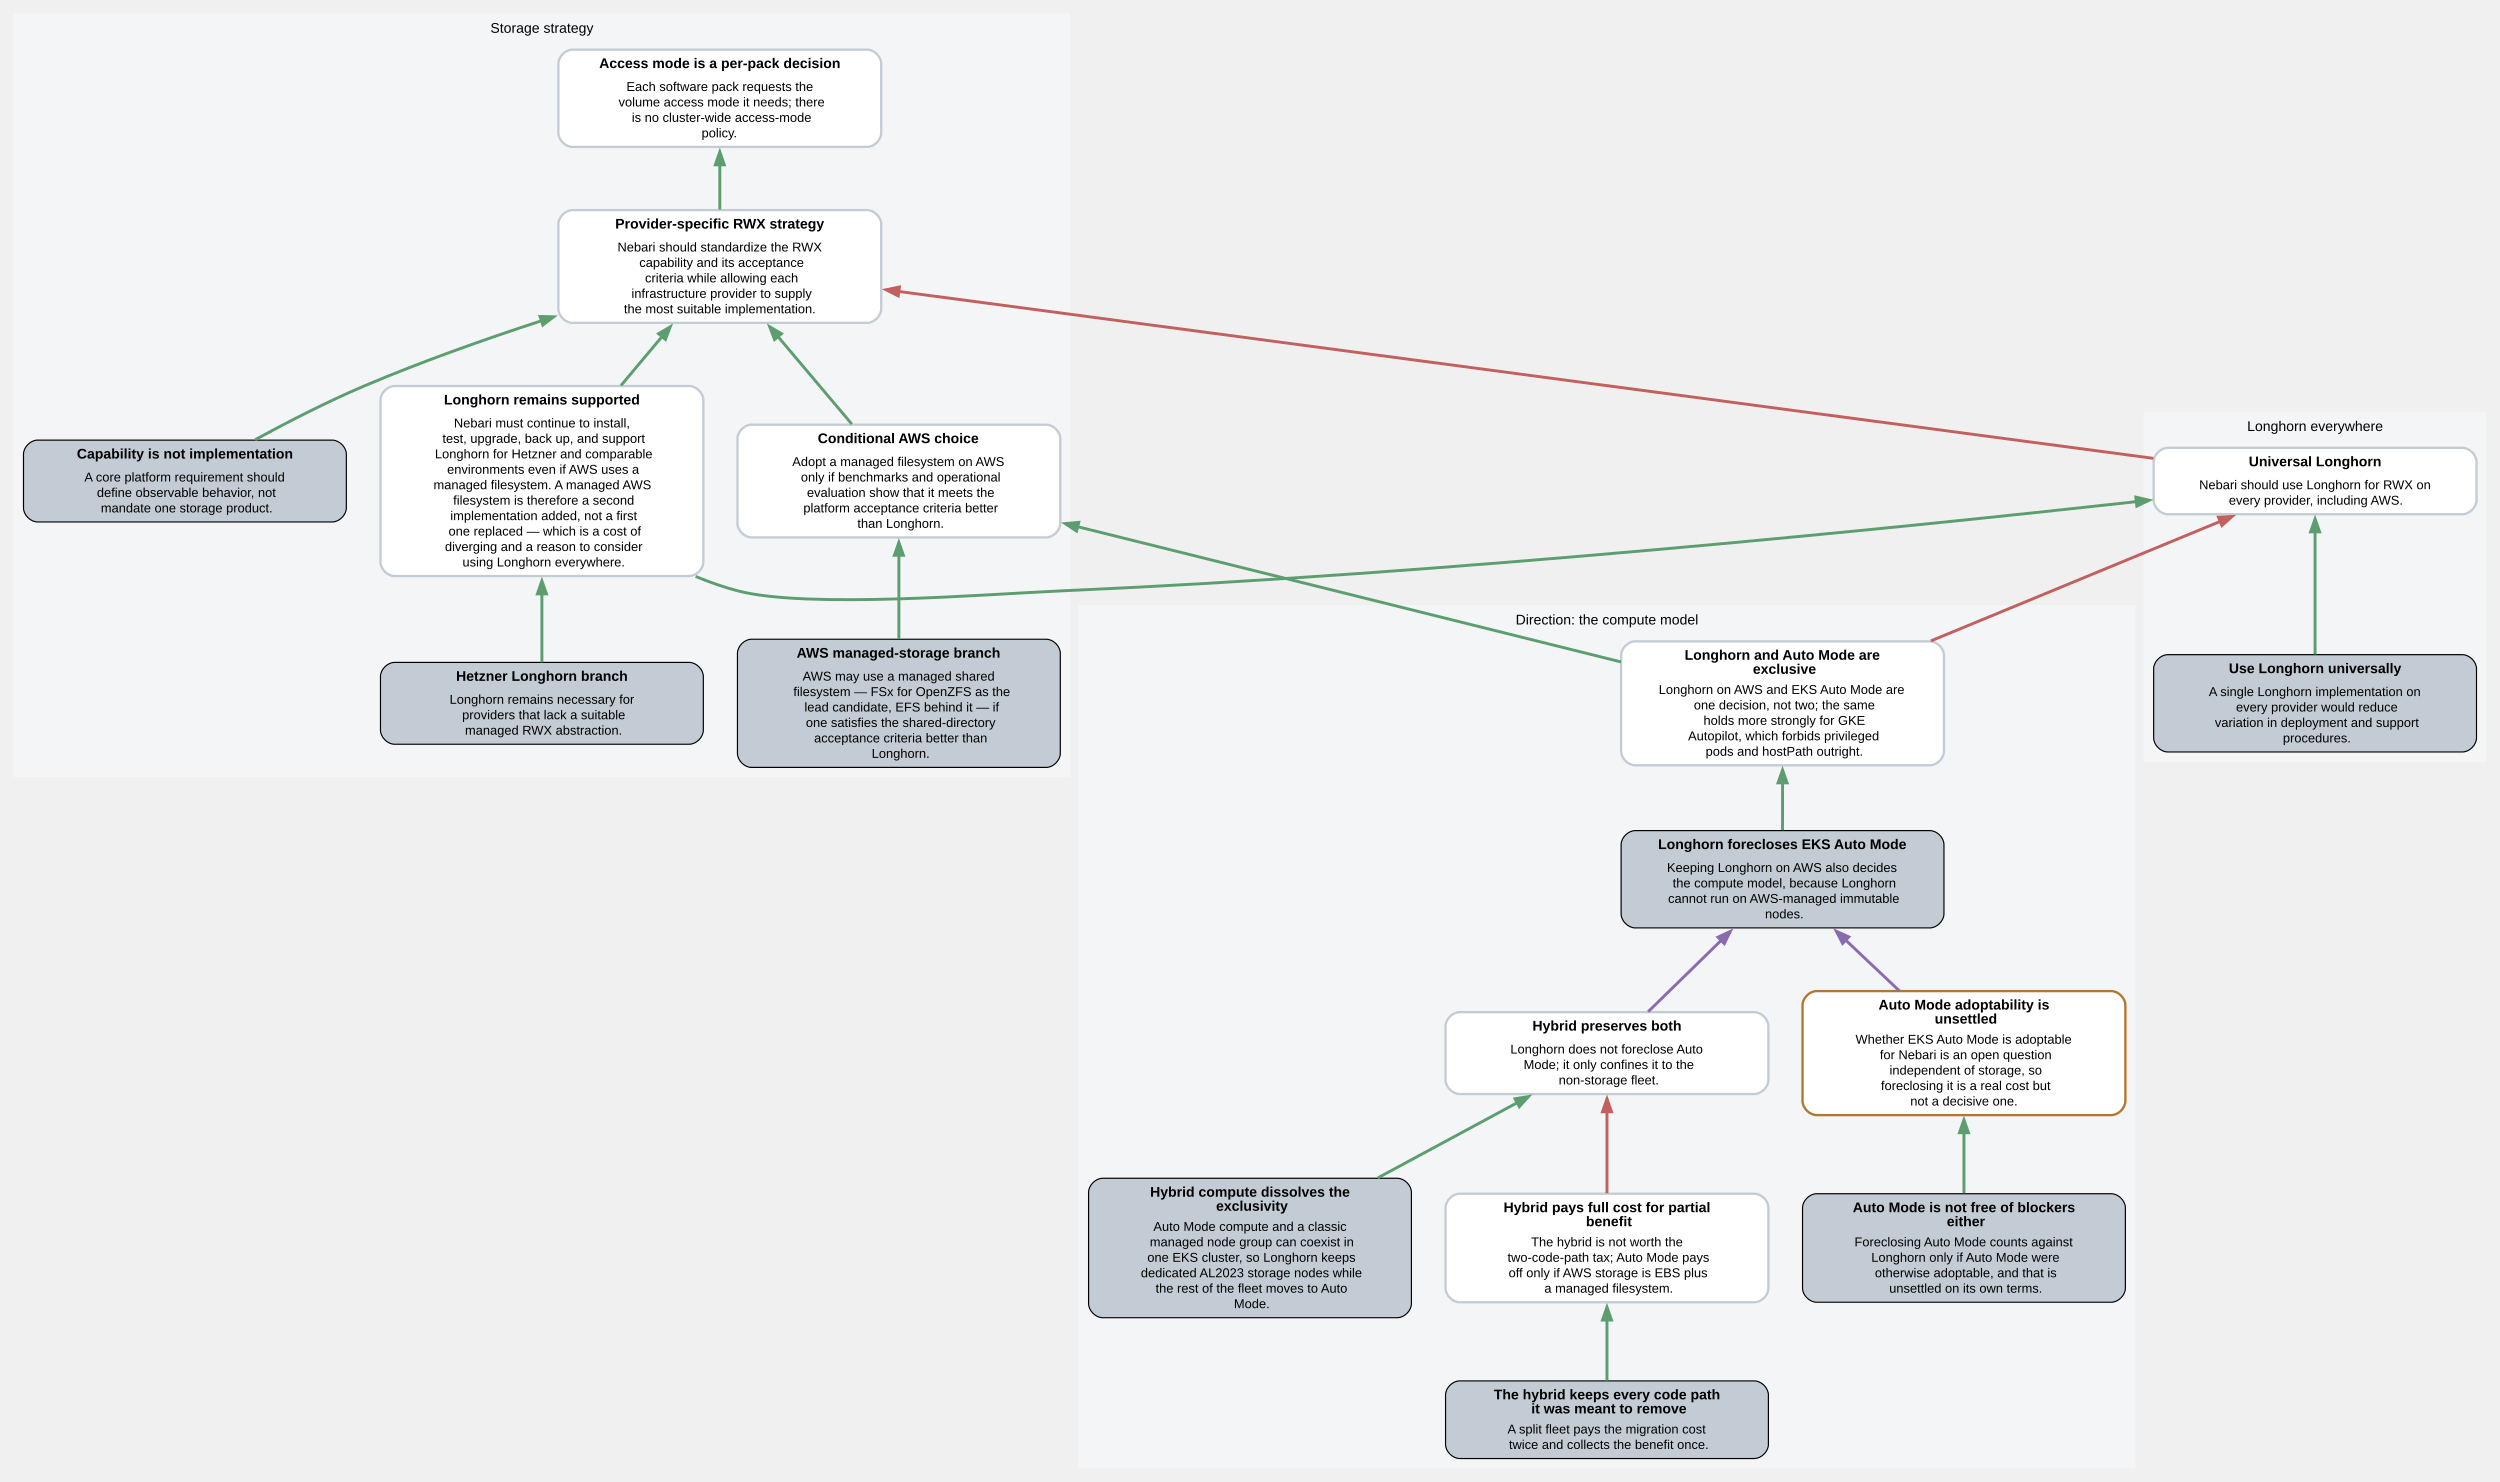
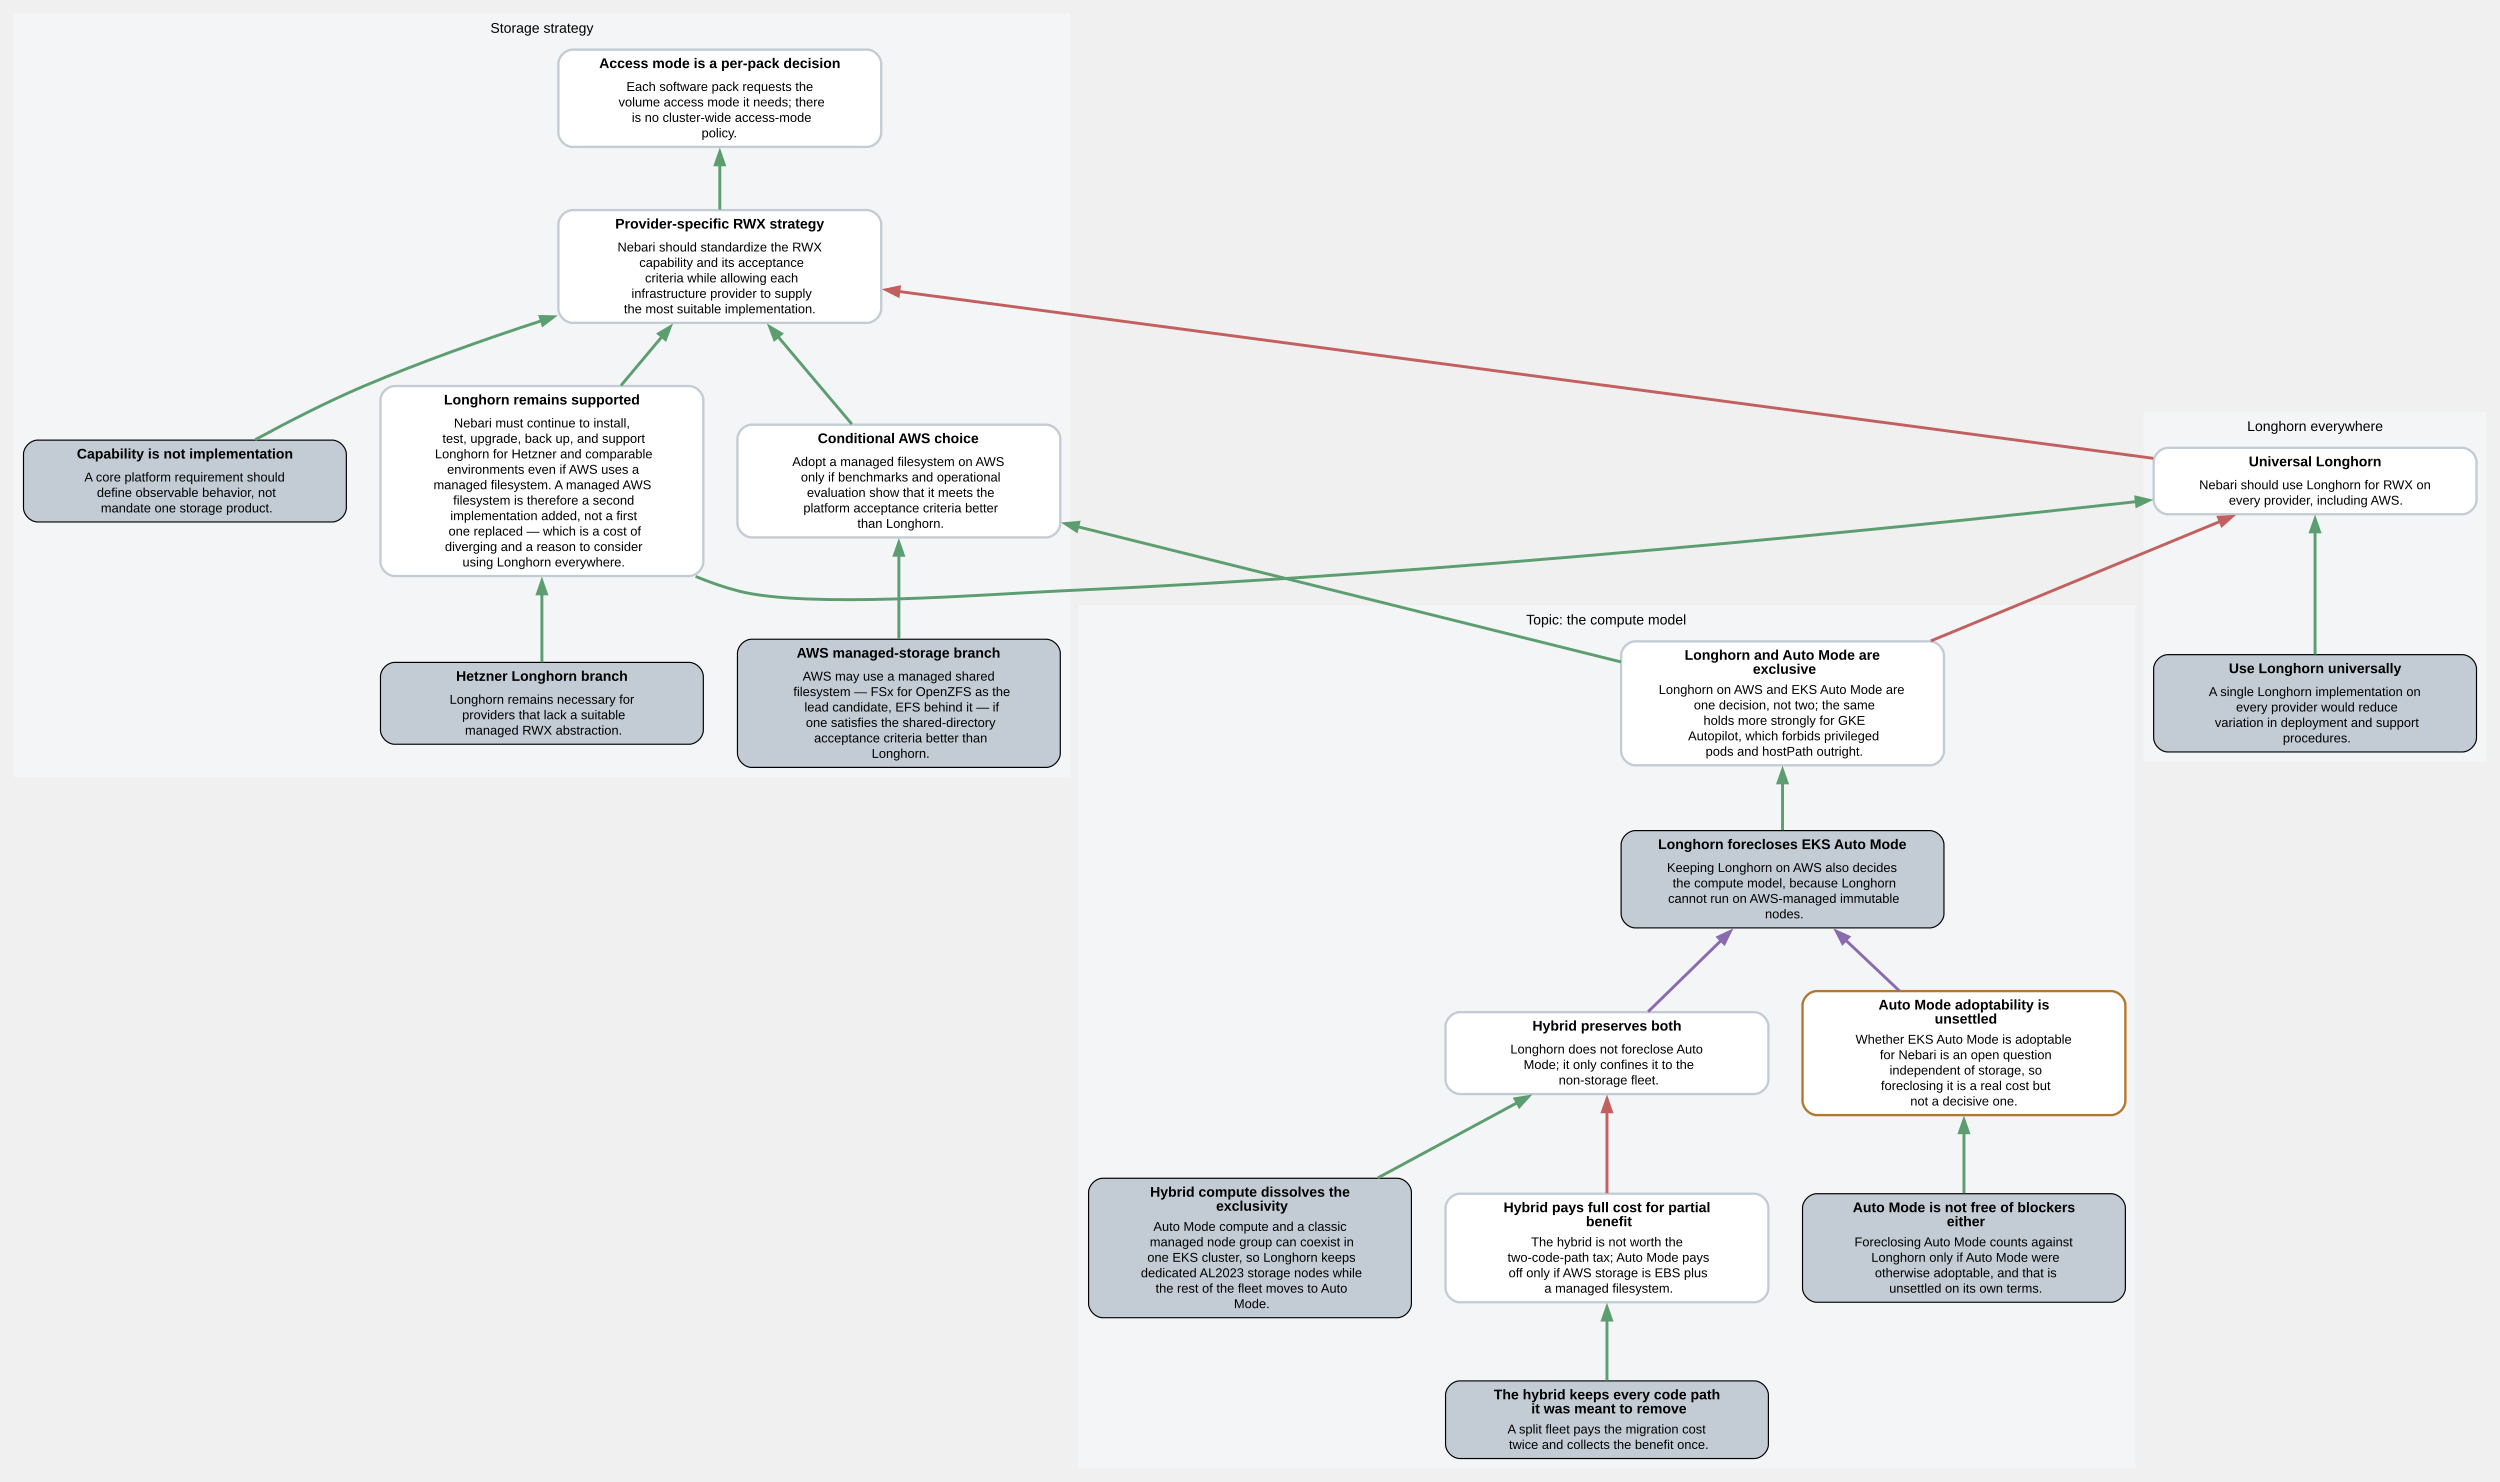
<svg xmlns="http://www.w3.org/2000/svg" xmlns:xlink="http://www.w3.org/1999/xlink" width="2136pt" height="1266pt" viewBox="0.00 0.00 2136.00 1266.00">
  <g id="graph0" class="graph" transform="scale(1 1) rotate(0) translate(4 1262.16)">
    <g id="clust1" class="cluster">
      <polygon fill="#f4f5f6" stroke="#f4f5f6" points="8,-598.48 8,-1250.16 910,-1250.16 910,-598.48 8,-598.48" />
      <text xml:space="preserve" text-anchor="start" x="414.98" y="-1234.16" font-family="arial" font-size="12.00" fill="#000000">Storage strategy</text>
    </g>
    <g id="clust2" class="cluster">
      <polygon fill="#f4f5f6" stroke="#f4f5f6" points="1828,-611.68 1828,-909.92 2120,-909.92 2120,-611.68 1828,-611.68" />
      <text xml:space="preserve" text-anchor="start" x="1915.96" y="-893.92" font-family="arial" font-size="12.00" fill="#000000">Longhorn everywhere</text>
    </g>
    <g id="clust3" class="cluster">
      <polygon fill="#f4f5f6" stroke="#f4f5f6" points="918,-8 918,-744.6 1820,-744.6 1820,-8 918,-8" />
-       <text xml:space="preserve" text-anchor="start" x="1290.96" y="-728.6" font-family="arial" font-size="12.00" fill="#000000">Direction: the compute model</text>
+       <text xml:space="preserve" text-anchor="start" x="1299.96" y="-728.6" font-family="arial" font-size="12.00" fill="#000000">Topic: the compute model</text>
    </g>
    <g id="node1" class="node">
      <g id="a_node1">
        <a xlink:title="Each software pack requests the volume access mode it needs; there is no cluster-wide access-mode policy. ">
          <path fill="white" stroke="#c3ccd4" stroke-width="2" d="M736.92,-1219.76C736.92,-1219.76 485.08,-1219.76 485.08,-1219.76 479.08,-1219.76 473.08,-1213.76 473.08,-1207.76 473.08,-1207.76 473.08,-1148.64 473.08,-1148.64 473.08,-1142.64 479.08,-1136.64 485.08,-1136.64 485.08,-1136.64 736.92,-1136.64 736.92,-1136.64 742.92,-1136.64 748.92,-1142.64 748.92,-1148.64 748.92,-1148.64 748.92,-1207.76 748.92,-1207.76 748.92,-1213.76 742.92,-1219.76 736.92,-1219.76" />
          <text xml:space="preserve" text-anchor="start" x="507.95" y="-1204" font-family="arial" font-weight="bold" font-size="12.00" fill="#000000">Access mode is a per-pack decision</text>
          <text xml:space="preserve" text-anchor="start" x="531.21" y="-1184.4" font-family="arial" font-size="11.00" fill="#000000">Each software pack requests the</text>
          <text xml:space="preserve" text-anchor="start" x="521.43" y="-1171.2" font-family="arial" font-size="11.00" fill="#000000"> volume access mode it needs; there</text>
          <text xml:space="preserve" text-anchor="start" x="532.75" y="-1158" font-family="arial" font-size="11.00" fill="#000000"> is no cluster-wide access-mode</text>
          <text xml:space="preserve" text-anchor="start" x="592.35" y="-1144.8" font-family="arial" font-size="11.00" fill="#000000"> policy. </text>
        </a>
      </g>
    </g>
    <g id="node2" class="node">
      <g id="a_node2">
        <a xlink:title="Nebari should standardize the RWX capability and its acceptance criteria while allowing each infrastructure provider to supply the most suitable implementation. ">
          <path fill="white" stroke="#c3ccd4" stroke-width="2" d="M736.92,-1082.64C736.92,-1082.64 485.08,-1082.64 485.08,-1082.64 479.08,-1082.64 473.08,-1076.64 473.08,-1070.64 473.08,-1070.64 473.08,-998.32 473.08,-998.32 473.08,-992.32 479.08,-986.32 485.08,-986.32 485.08,-986.32 736.92,-986.32 736.92,-986.32 742.92,-986.32 748.92,-992.32 748.92,-998.32 748.92,-998.32 748.92,-1070.64 748.92,-1070.64 748.92,-1076.64 742.92,-1082.64 736.92,-1082.64" />
          <text xml:space="preserve" text-anchor="start" x="521.64" y="-1066.88" font-family="arial" font-weight="bold" font-size="12.00" fill="#000000">Provider-specific RWX strategy</text>
          <text xml:space="preserve" text-anchor="start" x="523.57" y="-1047.28" font-family="arial" font-size="11.00" fill="#000000">Nebari should standardize the RWX</text>
          <text xml:space="preserve" text-anchor="start" x="539.15" y="-1034.08" font-family="arial" font-size="11.00" fill="#000000"> capability and its acceptance</text>
          <text xml:space="preserve" text-anchor="start" x="544.05" y="-1020.88" font-family="arial" font-size="11.00" fill="#000000"> criteria while allowing each</text>
          <text xml:space="preserve" text-anchor="start" x="532.44" y="-1007.68" font-family="arial" font-size="11.00" fill="#000000"> infrastructure provider to supply</text>
          <text xml:space="preserve" text-anchor="start" x="526.01" y="-994.48" font-family="arial" font-size="11.00" fill="#000000"> the most suitable implementation. </text>
        </a>
      </g>
    </g>
    <g id="edge1" class="edge">
      <g id="a_edge1">
        <a xlink:title="support">
          <path fill="none" stroke="#5c9e6f" stroke-width="2.5" d="M611,-1083.06C611,-1095.43 611,-1108.87 611,-1121.61" />
          <polygon fill="#5c9e6f" stroke="#5c9e6f" stroke-width="2.5" points="607.15,-1121.36 611,-1132.36 614.85,-1121.36 607.15,-1121.36" />
        </a>
      </g>
    </g>
    <g id="node3" class="node">
      <g id="a_node3">
        <a xlink:title="Adopt a managed filesystem on AWS only if benchmarks and operational evaluation show that it meets the platform acceptance criteria better than Longhorn.">
          <path fill="white" stroke="#c3ccd4" stroke-width="2" d="M889.92,-899.32C889.92,-899.32 638.08,-899.32 638.08,-899.32 632.08,-899.32 626.08,-893.32 626.08,-887.32 626.08,-887.32 626.08,-815 626.08,-815 626.08,-809 632.08,-803 638.08,-803 638.08,-803 889.92,-803 889.92,-803 895.92,-803 901.92,-809 901.92,-815 901.92,-815 901.92,-887.32 901.92,-887.32 901.92,-893.32 895.92,-899.32 889.92,-899.32" />
          <text xml:space="preserve" text-anchor="start" x="694.67" y="-883.56" font-family="arial" font-weight="bold" font-size="12.00" fill="#000000">Conditional AWS choice</text>
          <text xml:space="preserve" text-anchor="start" x="672.9" y="-863.96" font-family="arial" font-size="11.00" fill="#000000">Adopt a managed filesystem on AWS</text>
          <text xml:space="preserve" text-anchor="start" x="677.17" y="-850.76" font-family="arial" font-size="11.00" fill="#000000"> only if benchmarks and operational</text>
          <text xml:space="preserve" text-anchor="start" x="682.37" y="-837.56" font-family="arial" font-size="11.00" fill="#000000"> evaluation show that it meets the</text>
          <text xml:space="preserve" text-anchor="start" x="679.32" y="-824.36" font-family="arial" font-size="11.00" fill="#000000"> platform acceptance criteria better</text>
          <text xml:space="preserve" text-anchor="start" x="725.47" y="-811.16" font-family="arial" font-size="11.00" fill="#000000"> than Longhorn.</text>
        </a>
      </g>
    </g>
    <g id="edge2" class="edge">
      <g id="a_edge2">
        <a xlink:title="support">
          <path fill="none" stroke="#5c9e6f" stroke-width="2.5" d="M723.8,-899.8C704.46,-922.72 681.1,-950.41 660.66,-974.63" />
          <polygon fill="#5c9e6f" stroke="#5c9e6f" stroke-width="2.5" points="657.79,-972.06 653.64,-982.95 663.67,-977.03 657.79,-972.06" />
        </a>
      </g>
    </g>
    <g id="node4" class="node">
      <g id="a_node4">
        <a xlink:title="Nebari must continue to install, test, upgrade, back up, and support Longhorn for Hetzner and comparable environments even if AWS uses a managed filesystem. A managed AWS filesystem is therefore a second implementation added, not a first one replaced — which is a cost of diverging and a reason to consider using Longhorn everywhere.">
          <path fill="white" stroke="#c3ccd4" stroke-width="2" d="M584.92,-932.32C584.92,-932.32 333.08,-932.32 333.08,-932.32 327.08,-932.32 321.08,-926.32 321.08,-920.32 321.08,-920.32 321.08,-782 321.08,-782 321.08,-776 327.08,-770 333.08,-770 333.08,-770 584.92,-770 584.92,-770 590.92,-770 596.92,-776 596.92,-782 596.92,-782 596.92,-920.32 596.92,-920.32 596.92,-926.32 590.92,-932.32 584.92,-932.32" />
          <text xml:space="preserve" text-anchor="start" x="375.33" y="-916.56" font-family="arial" font-weight="bold" font-size="12.00" fill="#000000">Longhorn remains supported</text>
          <text xml:space="preserve" text-anchor="start" x="383.8" y="-896.96" font-family="arial" font-size="11.00" fill="#000000">Nebari must continue to install,</text>
          <text xml:space="preserve" text-anchor="start" x="370.94" y="-883.76" font-family="arial" font-size="11.00" fill="#000000"> test, upgrade, back up, and support</text>
          <text xml:space="preserve" text-anchor="start" x="364.53" y="-870.56" font-family="arial" font-size="11.00" fill="#000000"> Longhorn for Hetzner and comparable</text>
          <text xml:space="preserve" text-anchor="start" x="374.93" y="-857.36" font-family="arial" font-size="11.00" fill="#000000"> environments even if AWS uses a</text>
          <text xml:space="preserve" text-anchor="start" x="363.32" y="-844.16" font-family="arial" font-size="11.00" fill="#000000"> managed filesystem. A managed AWS</text>
          <text xml:space="preserve" text-anchor="start" x="380.13" y="-830.96" font-family="arial" font-size="11.00" fill="#000000"> filesystem is therefore a second</text>
          <text xml:space="preserve" text-anchor="start" x="377.68" y="-817.76" font-family="arial" font-size="11.00" fill="#000000"> implementation added, not a first</text>
          <text xml:space="preserve" text-anchor="start" x="376.15" y="-804.56" font-family="arial" font-size="11.00" fill="#000000"> one replaced — which is a cost of</text>
          <text xml:space="preserve" text-anchor="start" x="373.08" y="-791.36" font-family="arial" font-size="11.00" fill="#000000"> diverging and a reason to consider</text>
          <text xml:space="preserve" text-anchor="start" x="388.07" y="-778.16" font-family="arial" font-size="11.00" fill="#000000"> using Longhorn everywhere.</text>
        </a>
      </g>
    </g>
    <g id="edge3" class="edge">
      <g id="a_edge3">
        <a xlink:title="support">
          <path fill="none" stroke="#5c9e6f" stroke-width="2.5" d="M526.55,-932.75C538.45,-946.93 550.62,-961.45 561.89,-974.89" />
          <polygon fill="#5c9e6f" stroke="#5c9e6f" stroke-width="2.5" points="558.67,-977.04 568.68,-983 564.57,-972.1 558.67,-977.04" />
        </a>
      </g>
    </g>
    <g id="node8" class="node">
      <g id="a_node8">
        <a xlink:title="Nebari should use Longhorn for RWX on every provider, including AWS.">
          <path fill="white" stroke="#c3ccd4" stroke-width="2" d="M2099.92,-879.52C2099.92,-879.52 1848.08,-879.52 1848.08,-879.52 1842.08,-879.52 1836.08,-873.52 1836.08,-867.52 1836.08,-867.52 1836.08,-834.8 1836.08,-834.8 1836.08,-828.8 1842.08,-822.8 1848.08,-822.8 1848.08,-822.8 2099.92,-822.8 2099.92,-822.8 2105.92,-822.8 2111.92,-828.8 2111.92,-834.8 2111.92,-834.8 2111.92,-867.52 2111.92,-867.52 2111.92,-873.52 2105.92,-879.52 2099.92,-879.52" />
          <text xml:space="preserve" text-anchor="start" x="1917.33" y="-863.76" font-family="arial" font-weight="bold" font-size="12.00" fill="#000000">Universal Longhorn</text>
          <text xml:space="preserve" text-anchor="start" x="1874.94" y="-844.16" font-family="arial" font-size="11.00" fill="#000000">Nebari should use Longhorn for RWX on</text>
          <text xml:space="preserve" text-anchor="start" x="1897.27" y="-830.96" font-family="arial" font-size="11.00" fill="#000000"> every provider, including AWS.</text>
        </a>
      </g>
    </g>
    <g id="edge5" class="edge">
      <g id="a_edge5">
        <a xlink:title="support">
          <path fill="none" stroke="#5c9e6f" stroke-width="2.5" d="M590.34,-769.65C602.26,-764.7 614.41,-760.46 626.5,-757.3 685.84,-741.81 841.23,-754.62 902.5,-757.3 1230.66,-771.65 1613.74,-810.59 1821.34,-833.56" />
          <polygon fill="#5c9e6f" stroke="#5c9e6f" stroke-width="2.5" points="1820.86,-837.38 1832.21,-834.77 1821.71,-829.73 1820.86,-837.38" />
        </a>
      </g>
    </g>
    <g id="node5" class="node">
      <g id="a_node5">
        <a xlink:title="A core platform requirement should define observable behavior, not mandate one storage product.">
          <path fill="#c3ccd4" stroke="black" d="M279.92,-886.12C279.92,-886.12 28.08,-886.12 28.08,-886.12 22.08,-886.12 16.08,-880.12 16.08,-874.12 16.08,-874.12 16.08,-828.2 16.08,-828.2 16.08,-822.2 22.08,-816.2 28.08,-816.2 28.08,-816.2 279.92,-816.2 279.92,-816.2 285.92,-816.2 291.92,-822.2 291.92,-828.2 291.92,-828.2 291.92,-874.12 291.92,-874.12 291.92,-880.12 285.92,-886.12 279.92,-886.12" />
          <text xml:space="preserve" text-anchor="start" x="61.66" y="-870.36" font-family="arial" font-weight="bold" font-size="12.00" fill="#000000">Capability is not implementation</text>
          <text xml:space="preserve" text-anchor="start" x="68.1" y="-850.76" font-family="arial" font-size="11.00" fill="#000000">A core platform requirement should</text>
          <text xml:space="preserve" text-anchor="start" x="75.72" y="-837.56" font-family="arial" font-size="11.00" fill="#000000"> define observable behavior, not</text>
          <text xml:space="preserve" text-anchor="start" x="79.09" y="-824.36" font-family="arial" font-size="11.00" fill="#000000"> mandate one storage product.</text>
        </a>
      </g>
    </g>
    <g id="edge11" class="edge">
      <g id="a_edge11">
        <a xlink:title="support">
          <path fill="none" stroke="#5c9e6f" stroke-width="2.5" d="M213.96,-886.45C241.76,-901.59 275.54,-918.95 307,-932.32 355.44,-952.91 409.61,-972.1 458.65,-988.11" />
          <polygon fill="#5c9e6f" stroke="#5c9e6f" stroke-width="2.5" points="457.43,-991.76 469.08,-991.49 459.8,-984.44 457.43,-991.76" />
        </a>
      </g>
    </g>
    <g id="node6" class="node">
      <g id="a_node6">
        <a xlink:title="AWS may use a managed shared filesystem — FSx for OpenZFS as the lead candidate, EFS behind it — if one satisfies the shared-directory acceptance criteria better than Longhorn.">
          <path fill="#c3ccd4" stroke="black" d="M889.92,-716C889.92,-716 638.08,-716 638.08,-716 632.08,-716 626.08,-710 626.08,-704 626.08,-704 626.08,-618.48 626.08,-618.48 626.08,-612.48 632.08,-606.48 638.08,-606.48 638.08,-606.48 889.92,-606.48 889.92,-606.48 895.92,-606.48 901.92,-612.48 901.92,-618.48 901.92,-618.48 901.92,-704 901.92,-704 901.92,-710 895.92,-716 889.92,-716" />
          <text xml:space="preserve" text-anchor="start" x="676.65" y="-700.24" font-family="arial" font-weight="bold" font-size="12.00" fill="#000000">AWS managed-storage branch</text>
          <text xml:space="preserve" text-anchor="start" x="681.76" y="-680.64" font-family="arial" font-size="11.00" fill="#000000">AWS may use a managed shared</text>
          <text xml:space="preserve" text-anchor="start" x="670.78" y="-667.44" font-family="arial" font-size="11.00" fill="#000000"> filesystem — FSx for OpenZFS as the</text>
          <text xml:space="preserve" text-anchor="start" x="680.23" y="-654.24" font-family="arial" font-size="11.00" fill="#000000"> lead candidate, EFS behind it — if</text>
          <text xml:space="preserve" text-anchor="start" x="681.46" y="-641.04" font-family="arial" font-size="11.00" fill="#000000"> one satisfies the shared-directory</text>
          <text xml:space="preserve" text-anchor="start" x="688.49" y="-627.84" font-family="arial" font-size="11.00" fill="#000000"> acceptance criteria better than</text>
          <text xml:space="preserve" text-anchor="start" x="737.7" y="-614.64" font-family="arial" font-size="11.00" fill="#000000"> Longhorn.</text>
        </a>
      </g>
    </g>
    <g id="edge12" class="edge">
      <g id="a_edge12">
        <a xlink:title="support">
          <path fill="none" stroke="#5c9e6f" stroke-width="2.5" d="M764,-716.34C764,-738.67 764,-764.68 764,-787.8" />
          <polygon fill="#5c9e6f" stroke="#5c9e6f" stroke-width="2.5" points="760.15,-787.72 764,-798.72 767.85,-787.72 760.15,-787.72" />
        </a>
      </g>
    </g>
    <g id="node7" class="node">
      <g id="a_node7">
        <a xlink:title="Longhorn remains necessary for providers that lack a suitable managed RWX abstraction.">
          <path fill="#c3ccd4" stroke="black" d="M584.92,-696.2C584.92,-696.2 333.08,-696.2 333.08,-696.2 327.08,-696.2 321.08,-690.2 321.08,-684.2 321.08,-684.2 321.08,-638.28 321.08,-638.28 321.08,-632.28 327.08,-626.28 333.08,-626.28 333.08,-626.28 584.92,-626.28 584.92,-626.28 590.92,-626.28 596.92,-632.28 596.92,-638.28 596.92,-638.28 596.92,-684.2 596.92,-684.2 596.92,-690.2 590.92,-696.2 584.92,-696.2" />
          <text xml:space="preserve" text-anchor="start" x="385.67" y="-680.44" font-family="arial" font-weight="bold" font-size="12.00" fill="#000000">Hetzner Longhorn branch</text>
          <text xml:space="preserve" text-anchor="start" x="380.13" y="-660.84" font-family="arial" font-size="11.00" fill="#000000">Longhorn remains necessary for</text>
          <text xml:space="preserve" text-anchor="start" x="387.77" y="-647.64" font-family="arial" font-size="11.00" fill="#000000"> providers that lack a suitable</text>
          <text xml:space="preserve" text-anchor="start" x="390.22" y="-634.44" font-family="arial" font-size="11.00" fill="#000000"> managed RWX abstraction.</text>
        </a>
      </g>
    </g>
    <g id="edge13" class="edge">
      <g id="a_edge13">
        <a xlink:title="support">
          <path fill="none" stroke="#5c9e6f" stroke-width="2.5" d="M459,-696.27C459,-712.94 459,-733.93 459,-755.01" />
          <polygon fill="#5c9e6f" stroke="#5c9e6f" stroke-width="2.5" points="455.15,-754.77 459,-765.77 462.85,-754.77 455.15,-754.77" />
        </a>
      </g>
    </g>
    <g id="edge4" class="edge">
      <g id="a_edge4">
        <a xlink:title="attack">
          <path fill="none" stroke="#c26060" stroke-width="2.5" d="M1835.81,-870.54C1579.2,-904.68 1030.99,-977.61 763.77,-1013.16" />
          <polygon fill="#c26060" stroke="#c26060" stroke-width="2.5" points="763.45,-1009.32 753.06,-1014.58 764.47,-1016.95 763.45,-1009.32" />
        </a>
      </g>
    </g>
    <g id="node9" class="node">
      <g id="a_node9">
        <a xlink:title="A single Longhorn implementation on every provider would reduce variation in deployment and support procedures.">
          <path fill="#c3ccd4" stroke="black" d="M2099.92,-702.8C2099.92,-702.8 1848.08,-702.8 1848.08,-702.8 1842.08,-702.8 1836.08,-696.8 1836.08,-690.8 1836.08,-690.8 1836.08,-631.68 1836.08,-631.68 1836.08,-625.68 1842.08,-619.68 1848.08,-619.68 1848.08,-619.68 2099.92,-619.68 2099.92,-619.68 2105.92,-619.68 2111.92,-625.68 2111.92,-631.68 2111.92,-631.68 2111.92,-690.8 2111.92,-690.8 2111.92,-696.8 2105.92,-702.8 2099.92,-702.8" />
          <text xml:space="preserve" text-anchor="start" x="1900.32" y="-687.04" font-family="arial" font-weight="bold" font-size="12.00" fill="#000000">Use Longhorn universally</text>
          <text xml:space="preserve" text-anchor="start" x="1883.19" y="-667.44" font-family="arial" font-size="11.00" fill="#000000">A single Longhorn implementation on</text>
          <text xml:space="preserve" text-anchor="start" x="1903.38" y="-654.24" font-family="arial" font-size="11.00" fill="#000000"> every provider would reduce</text>
          <text xml:space="preserve" text-anchor="start" x="1885.33" y="-641.04" font-family="arial" font-size="11.00" fill="#000000"> variation in deployment and support</text>
          <text xml:space="preserve" text-anchor="start" x="1943.43" y="-627.84" font-family="arial" font-size="11.00" fill="#000000"> procedures.</text>
        </a>
      </g>
    </g>
    <g id="edge14" class="edge">
      <g id="a_edge14">
        <a xlink:title="support">
          <path fill="none" stroke="#5c9e6f" stroke-width="2.5" d="M1974,-703.02C1974,-734.09 1974,-776.74 1974,-808.13" />
          <polygon fill="#5c9e6f" stroke="#5c9e6f" stroke-width="2.5" points="1970.15,-807.74 1974,-818.74 1977.85,-807.74 1970.15,-807.74" />
        </a>
      </g>
    </g>
    <g id="node10" class="node">
      <g id="a_node10">
        <a xlink:title="Longhorn on AWS and EKS Auto Mode are one decision, not two; the same holds more strongly for GKE Autopilot, which forbids privileged pods and hostPath outright.">
          <path fill="white" stroke="#c3ccd4" stroke-width="2" d="M1644.92,-714.2C1644.92,-714.2 1393.08,-714.2 1393.08,-714.2 1387.08,-714.2 1381.08,-708.2 1381.08,-702.2 1381.08,-702.2 1381.08,-620.28 1381.08,-620.28 1381.08,-614.28 1387.08,-608.28 1393.08,-608.28 1393.08,-608.28 1644.92,-608.28 1644.92,-608.28 1650.92,-608.28 1656.92,-614.28 1656.92,-620.28 1656.92,-620.28 1656.92,-702.2 1656.92,-702.2 1656.92,-708.2 1650.92,-714.2 1644.92,-714.2" />
          <text xml:space="preserve" text-anchor="start" x="1435.34" y="-698.44" font-family="arial" font-weight="bold" font-size="12.00" fill="#000000">Longhorn and Auto Mode are</text>
          <text xml:space="preserve" text-anchor="start" x="1490.31" y="-686.44" font-family="arial" font-weight="bold" font-size="12.00" fill="#000000"> exclusive</text>
          <text xml:space="preserve" text-anchor="start" x="1413.21" y="-669.24" font-family="arial" font-size="11.00" fill="#000000">Longhorn on AWS and EKS Auto Mode are</text>
          <text xml:space="preserve" text-anchor="start" x="1440.12" y="-656.04" font-family="arial" font-size="11.00" fill="#000000"> one decision, not two; the same</text>
          <text xml:space="preserve" text-anchor="start" x="1448.39" y="-642.84" font-family="arial" font-size="11.00" fill="#000000"> holds more strongly for GKE</text>
          <text xml:space="preserve" text-anchor="start" x="1435.84" y="-629.64" font-family="arial" font-size="11.00" fill="#000000"> Autopilot, which forbids privileged</text>
          <text xml:space="preserve" text-anchor="start" x="1450.2" y="-616.44" font-family="arial" font-size="11.00" fill="#000000"> pods and hostPath outright.</text>
        </a>
      </g>
    </g>
    <g id="edge7" class="edge">
      <g id="a_edge7">
        <a xlink:title="support">
          <path fill="none" stroke="#5c9e6f" stroke-width="2.5" d="M1380.96,-696.6C1249.65,-729.28 1052.52,-778.35 916.6,-812.18" />
          <polygon fill="#5c9e6f" stroke="#5c9e6f" stroke-width="2.5" points="915.82,-808.4 906.08,-814.8 917.68,-815.88 915.82,-808.4" />
        </a>
      </g>
    </g>
    <g id="edge6" class="edge">
      <g id="a_edge6">
        <a xlink:title="attack">
          <path fill="none" stroke="#c26060" stroke-width="2.5" d="M1645.74,-714.59C1725,-747.32 1824.7,-788.5 1893.31,-816.83" />
          <polygon fill="#c26060" stroke="#c26060" stroke-width="2.5" points="1891.46,-820.24 1903.1,-820.88 1894.4,-813.12 1891.46,-820.24" />
        </a>
      </g>
    </g>
    <g id="node11" class="node">
      <g id="a_node11">
        <a xlink:title="Longhorn does not foreclose Auto Mode; it only confines it to the non-storage fleet.">
          <path fill="white" stroke="#c3ccd4" stroke-width="2" d="M1494.92,-397.36C1494.92,-397.36 1243.08,-397.36 1243.08,-397.36 1237.08,-397.36 1231.08,-391.36 1231.08,-385.36 1231.08,-385.36 1231.08,-339.44 1231.08,-339.44 1231.08,-333.44 1237.08,-327.44 1243.08,-327.44 1243.08,-327.44 1494.92,-327.44 1494.92,-327.44 1500.92,-327.44 1506.92,-333.44 1506.92,-339.44 1506.92,-339.44 1506.92,-385.36 1506.92,-385.36 1506.92,-391.36 1500.92,-397.36 1494.92,-397.36" />
          <text xml:space="preserve" text-anchor="start" x="1305.31" y="-381.6" font-family="arial" font-weight="bold" font-size="12.00" fill="#000000">Hybrid preserves both</text>
          <text xml:space="preserve" text-anchor="start" x="1286.44" y="-362" font-family="arial" font-size="11.00" fill="#000000">Longhorn does not foreclose Auto</text>
          <text xml:space="preserve" text-anchor="start" x="1294.71" y="-348.8" font-family="arial" font-size="11.00" fill="#000000"> Mode; it only confines it to the</text>
          <text xml:space="preserve" text-anchor="start" x="1324.67" y="-335.6" font-family="arial" font-size="11.00" fill="#000000"> non-storage fleet.</text>
        </a>
      </g>
    </g>
    <g id="node14" class="node">
      <g id="a_node14">
        <a xlink:title="Keeping Longhorn on AWS also decides the compute model, because Longhorn cannot run on AWS-managed immutable nodes.">
          <path fill="#c3ccd4" stroke="black" d="M1644.92,-552.48C1644.92,-552.48 1393.08,-552.48 1393.08,-552.48 1387.08,-552.48 1381.08,-546.48 1381.08,-540.48 1381.08,-540.48 1381.08,-481.36 1381.08,-481.36 1381.08,-475.36 1387.08,-469.36 1393.08,-469.36 1393.08,-469.36 1644.92,-469.36 1644.92,-469.36 1650.92,-469.36 1656.92,-475.36 1656.92,-481.36 1656.92,-481.36 1656.92,-540.48 1656.92,-540.48 1656.92,-546.48 1650.92,-552.48 1644.92,-552.48" />
          <text xml:space="preserve" text-anchor="start" x="1412.66" y="-536.72" font-family="arial" font-weight="bold" font-size="12.00" fill="#000000">Longhorn forecloses EKS Auto Mode</text>
          <text xml:space="preserve" text-anchor="start" x="1420.24" y="-517.12" font-family="arial" font-size="11.00" fill="#000000">Keeping Longhorn on AWS also decides</text>
          <text xml:space="preserve" text-anchor="start" x="1422.07" y="-503.92" font-family="arial" font-size="11.00" fill="#000000"> the compute model, because Longhorn</text>
          <text xml:space="preserve" text-anchor="start" x="1418.11" y="-490.72" font-family="arial" font-size="11.00" fill="#000000"> cannot run on AWS-managed immutable</text>
          <text xml:space="preserve" text-anchor="start" x="1500.96" y="-477.52" font-family="arial" font-size="11.00" fill="#000000"> nodes.</text>
        </a>
      </g>
    </g>
    <g id="edge8" class="edge">
      <g id="a_edge8">
        <a xlink:title="undercut">
          <path fill="none" stroke="#8a6bb0" stroke-width="2.5" d="M1404.17,-397.75C1422.75,-415.9 1445.93,-438.54 1466.59,-458.72" />
          <polygon fill="#8a6bb0" stroke="#8a6bb0" stroke-width="2.5" points="1463.85,-461.44 1474.41,-466.37 1469.23,-455.93 1463.85,-461.44" />
        </a>
      </g>
    </g>
    <g id="node12" class="node">
      <g id="a_node12">
        <a xlink:title="The hybrid is not worth the two-code-path tax; Auto Mode pays off only if AWS storage is EBS plus a managed filesystem.">
          <path fill="white" stroke="#c3ccd4" stroke-width="2" d="M1494.92,-242.24C1494.92,-242.24 1243.08,-242.24 1243.08,-242.24 1237.08,-242.24 1231.08,-236.24 1231.08,-230.24 1231.08,-230.24 1231.08,-161.52 1231.08,-161.52 1231.08,-155.52 1237.08,-149.52 1243.08,-149.52 1243.08,-149.52 1494.92,-149.52 1494.92,-149.52 1500.92,-149.52 1506.92,-155.52 1506.92,-161.52 1506.92,-161.52 1506.92,-230.24 1506.92,-230.24 1506.92,-236.24 1500.92,-242.24 1494.92,-242.24" />
          <text xml:space="preserve" text-anchor="start" x="1280.65" y="-226.48" font-family="arial" font-weight="bold" font-size="12.00" fill="#000000">Hybrid pays full cost for partial</text>
          <text xml:space="preserve" text-anchor="start" x="1347.67" y="-214.48" font-family="arial" font-weight="bold" font-size="12.00" fill="#000000"> benefit</text>
          <text xml:space="preserve" text-anchor="start" x="1304.19" y="-197.28" font-family="arial" font-size="11.00" fill="#000000">The hybrid is not worth the</text>
          <text xml:space="preserve" text-anchor="start" x="1280.95" y="-184.08" font-family="arial" font-size="11.00" fill="#000000"> two-code-path tax; Auto Mode pays</text>
          <text xml:space="preserve" text-anchor="start" x="1281.88" y="-170.88" font-family="arial" font-size="11.00" fill="#000000"> off only if AWS storage is EBS plus</text>
          <text xml:space="preserve" text-anchor="start" x="1312.45" y="-157.68" font-family="arial" font-size="11.00" fill="#000000"> a managed filesystem.</text>
        </a>
      </g>
    </g>
    <g id="edge9" class="edge">
      <g id="a_edge9">
        <a xlink:title="attack">
          <path fill="none" stroke="#c26060" stroke-width="2.5" d="M1369,-242.71C1369,-264.42 1369,-290.36 1369,-312.46" />
          <polygon fill="#c26060" stroke="#c26060" stroke-width="2.5" points="1365.15,-312.25 1369,-323.25 1372.85,-312.25 1365.15,-312.25" />
        </a>
      </g>
    </g>
    <g id="node13" class="node">
      <g id="a_node13">
        <a xlink:title="Whether EKS Auto Mode is adoptable for Nebari is an open question independent of storage, so foreclosing it is a real cost but not a decisive one. ">
          <path fill="white" stroke="#b3762f" stroke-width="2" d="M1799.92,-415.36C1799.92,-415.36 1548.08,-415.36 1548.08,-415.36 1542.08,-415.36 1536.08,-409.36 1536.08,-403.36 1536.08,-403.36 1536.08,-321.44 1536.08,-321.44 1536.08,-315.44 1542.08,-309.44 1548.08,-309.44 1548.08,-309.44 1799.92,-309.44 1799.92,-309.44 1805.92,-309.44 1811.92,-315.44 1811.92,-321.44 1811.92,-321.44 1811.92,-403.36 1811.92,-403.36 1811.92,-409.36 1805.92,-415.36 1799.92,-415.36" />
          <text xml:space="preserve" text-anchor="start" x="1601" y="-399.6" font-family="arial" font-weight="bold" font-size="12.00" fill="#000000">Auto Mode adoptability is</text>
          <text xml:space="preserve" text-anchor="start" x="1645.66" y="-387.6" font-family="arial" font-weight="bold" font-size="12.00" fill="#000000"> unsettled</text>
          <text xml:space="preserve" text-anchor="start" x="1581.36" y="-370.4" font-family="arial" font-size="11.00" fill="#000000">Whether EKS Auto Mode is adoptable</text>
          <text xml:space="preserve" text-anchor="start" x="1599.09" y="-357.2" font-family="arial" font-size="11.00" fill="#000000"> for Nebari is an open question</text>
          <text xml:space="preserve" text-anchor="start" x="1607.34" y="-344" font-family="arial" font-size="11.00" fill="#000000"> independent of storage, so</text>
          <text xml:space="preserve" text-anchor="start" x="1600.02" y="-330.8" font-family="arial" font-size="11.00" fill="#000000"> foreclosing it is a real cost but</text>
          <text xml:space="preserve" text-anchor="start" x="1625.08" y="-317.6" font-family="arial" font-size="11.00" fill="#000000"> not a decisive one. </text>
        </a>
      </g>
    </g>
    <g id="edge10" class="edge">
      <g id="a_edge10">
        <a xlink:title="undercut">
          <path fill="none" stroke="#8a6bb0" stroke-width="2.5" d="M1618.92,-415.47C1603.93,-429.63 1587.72,-444.96 1572.81,-459.05" />
          <polygon fill="#8a6bb0" stroke="#8a6bb0" stroke-width="2.5" points="1570.32,-456.11 1564.97,-466.47 1575.61,-461.71 1570.32,-456.11" />
        </a>
      </g>
    </g>
    <g id="edge15" class="edge">
      <g id="a_edge15">
        <a xlink:title="support">
          <path fill="none" stroke="#5c9e6f" stroke-width="2.5" d="M1519,-552.84C1519,-565.37 1519,-579.5 1519,-593.29" />
          <polygon fill="#5c9e6f" stroke="#5c9e6f" stroke-width="2.5" points="1515.15,-593.25 1519,-604.25 1522.85,-593.25 1515.15,-593.25" />
        </a>
      </g>
    </g>
    <g id="node15" class="node">
      <g id="a_node15">
        <a xlink:title="Auto Mode compute and a classic managed node group can coexist in one EKS cluster, so Longhorn keeps dedicated AL2023 storage nodes while the rest of the fleet moves to Auto Mode.">
          <path fill="#c3ccd4" stroke="black" d="M1189.92,-255.44C1189.92,-255.44 938.08,-255.44 938.08,-255.44 932.08,-255.44 926.08,-249.44 926.08,-243.44 926.08,-243.44 926.08,-148.32 926.08,-148.32 926.08,-142.32 932.08,-136.32 938.08,-136.32 938.08,-136.32 1189.92,-136.32 1189.92,-136.32 1195.92,-136.32 1201.92,-142.32 1201.92,-148.32 1201.92,-148.32 1201.92,-243.44 1201.92,-243.44 1201.92,-249.44 1195.92,-255.44 1189.92,-255.44" />
          <text xml:space="preserve" text-anchor="start" x="978.65" y="-239.68" font-family="arial" font-weight="bold" font-size="12.00" fill="#000000">Hybrid compute dissolves the</text>
          <text xml:space="preserve" text-anchor="start" x="1031.65" y="-227.68" font-family="arial" font-weight="bold" font-size="12.00" fill="#000000"> exclusivity</text>
          <text xml:space="preserve" text-anchor="start" x="981.45" y="-210.48" font-family="arial" font-size="11.00" fill="#000000">Auto Mode compute and a classic</text>
          <text xml:space="preserve" text-anchor="start" x="975.33" y="-197.28" font-family="arial" font-size="11.00" fill="#000000"> managed node group can coexist in</text>
          <text xml:space="preserve" text-anchor="start" x="973.19" y="-184.08" font-family="arial" font-size="11.00" fill="#000000"> one EKS cluster, so Longhorn keeps</text>
          <text xml:space="preserve" text-anchor="start" x="967.68" y="-170.88" font-family="arial" font-size="11.00" fill="#000000"> dedicated AL2023 storage nodes while</text>
          <text xml:space="preserve" text-anchor="start" x="980.23" y="-157.68" font-family="arial" font-size="11.00" fill="#000000"> the rest of the fleet moves to Auto</text>
          <text xml:space="preserve" text-anchor="start" x="1047.19" y="-144.48" font-family="arial" font-size="11.00" fill="#000000"> Mode.</text>
        </a>
      </g>
    </g>
    <g id="edge16" class="edge">
      <g id="a_edge16">
        <a xlink:title="support">
          <path fill="none" stroke="#5c9e6f" stroke-width="2.5" d="M1173.25,-255.81C1212.68,-277.08 1256.31,-300.62 1292.36,-320.06" />
          <polygon fill="#5c9e6f" stroke="#5c9e6f" stroke-width="2.5" points="1290.44,-323.4 1301.95,-325.23 1294.09,-316.62 1290.44,-323.4" />
        </a>
      </g>
    </g>
    <g id="node16" class="node">
      <g id="a_node16">
        <a xlink:title="A split fleet pays the migration cost twice and collects the benefit once.">
          <path fill="#c3ccd4" stroke="black" d="M1494.92,-82.32C1494.92,-82.32 1243.08,-82.32 1243.08,-82.32 1237.08,-82.32 1231.08,-76.32 1231.08,-70.32 1231.08,-70.32 1231.08,-28 1231.08,-28 1231.08,-22 1237.08,-16 1243.08,-16 1243.08,-16 1494.92,-16 1494.92,-16 1500.92,-16 1506.92,-22 1506.92,-28 1506.92,-28 1506.92,-70.32 1506.92,-70.32 1506.92,-76.32 1500.92,-82.32 1494.92,-82.32" />
          <text xml:space="preserve" text-anchor="start" x="1272.3" y="-66.56" font-family="arial" font-weight="bold" font-size="12.00" fill="#000000">The hybrid keeps every code path</text>
          <text xml:space="preserve" text-anchor="start" x="1300.98" y="-54.56" font-family="arial" font-weight="bold" font-size="12.00" fill="#000000"> it was meant to remove</text>
          <text xml:space="preserve" text-anchor="start" x="1284.02" y="-37.36" font-family="arial" font-size="11.00" fill="#000000">A split fleet pays the migration cost</text>
          <text xml:space="preserve" text-anchor="start" x="1282.17" y="-24.16" font-family="arial" font-size="11.00" fill="#000000"> twice and collects the benefit once.</text>
        </a>
      </g>
    </g>
    <g id="edge17" class="edge">
      <g id="a_edge17">
        <a xlink:title="support">
          <path fill="none" stroke="#5c9e6f" stroke-width="2.5" d="M1369,-82.64C1369,-97.94 1369,-116.7 1369,-134.47" />
          <polygon fill="#5c9e6f" stroke="#5c9e6f" stroke-width="2.5" points="1365.15,-134.28 1369,-145.28 1372.85,-134.28 1365.15,-134.28" />
        </a>
      </g>
    </g>
    <g id="node17" class="node">
      <g id="a_node17">
        <a xlink:title="Foreclosing Auto Mode counts against Longhorn only if Auto Mode were otherwise adoptable, and that is unsettled on its own terms.">
          <path fill="#c3ccd4" stroke="black" d="M1799.92,-242.24C1799.92,-242.24 1548.08,-242.24 1548.08,-242.24 1542.08,-242.24 1536.08,-236.24 1536.08,-230.24 1536.08,-230.24 1536.08,-161.52 1536.08,-161.52 1536.08,-155.52 1542.08,-149.52 1548.08,-149.52 1548.08,-149.52 1799.92,-149.52 1799.92,-149.52 1805.92,-149.52 1811.92,-155.52 1811.92,-161.52 1811.92,-161.52 1811.92,-230.24 1811.92,-230.24 1811.92,-236.24 1805.92,-242.24 1799.92,-242.24" />
          <text xml:space="preserve" text-anchor="start" x="1578.99" y="-226.48" font-family="arial" font-weight="bold" font-size="12.00" fill="#000000">Auto Mode is not free of blockers</text>
          <text xml:space="preserve" text-anchor="start" x="1655.99" y="-214.48" font-family="arial" font-weight="bold" font-size="12.00" fill="#000000"> either</text>
          <text xml:space="preserve" text-anchor="start" x="1580.45" y="-197.28" font-family="arial" font-size="11.00" fill="#000000">Foreclosing Auto Mode counts against</text>
          <text xml:space="preserve" text-anchor="start" x="1591.76" y="-184.08" font-family="arial" font-size="11.00" fill="#000000"> Longhorn only if Auto Mode were</text>
          <text xml:space="preserve" text-anchor="start" x="1594.81" y="-170.88" font-family="arial" font-size="11.00" fill="#000000"> otherwise adoptable, and that is</text>
          <text xml:space="preserve" text-anchor="start" x="1607.05" y="-157.68" font-family="arial" font-size="11.00" fill="#000000"> unsettled on its own terms.</text>
        </a>
      </g>
    </g>
    <g id="edge18" class="edge">
      <g id="a_edge18">
        <a xlink:title="support">
          <path fill="none" stroke="#5c9e6f" stroke-width="2.5" d="M1674,-242.71C1674,-258.75 1674,-277.1 1674,-294.5" />
          <polygon fill="#5c9e6f" stroke="#5c9e6f" stroke-width="2.5" points="1670.15,-294.36 1674,-305.36 1677.85,-294.36 1670.15,-294.36" />
        </a>
      </g>
    </g>
  </g>
</svg>
